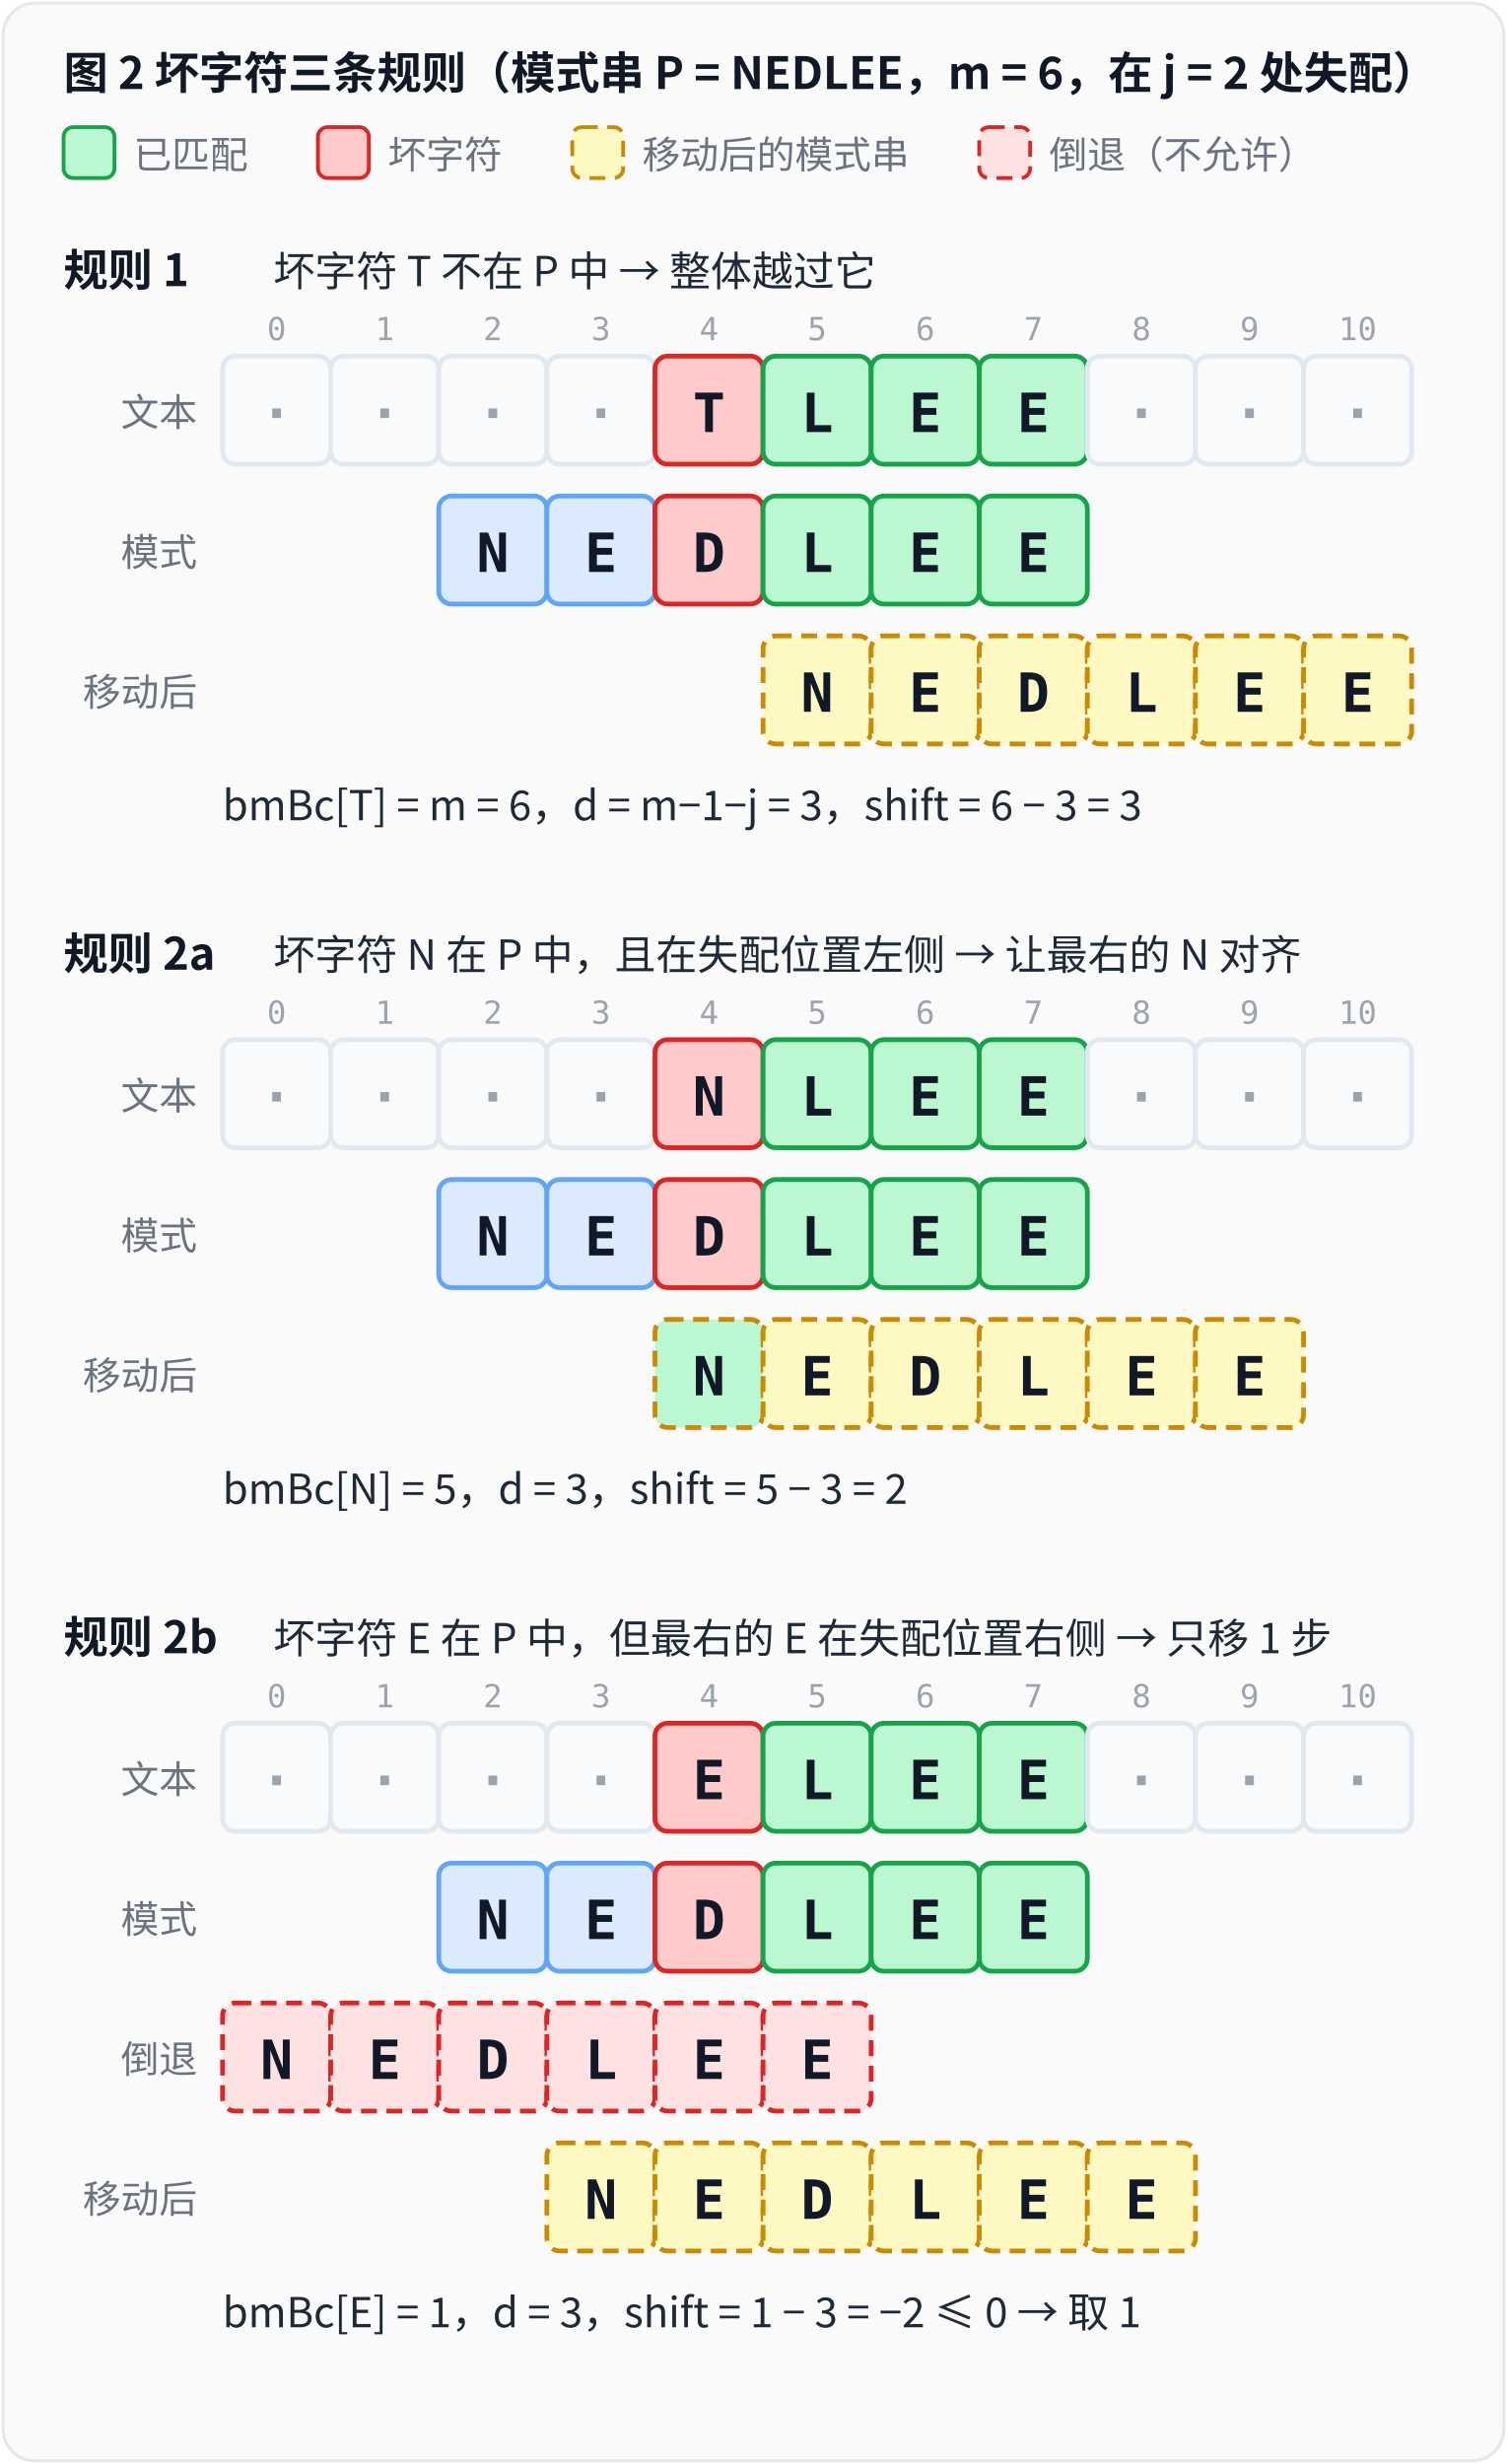
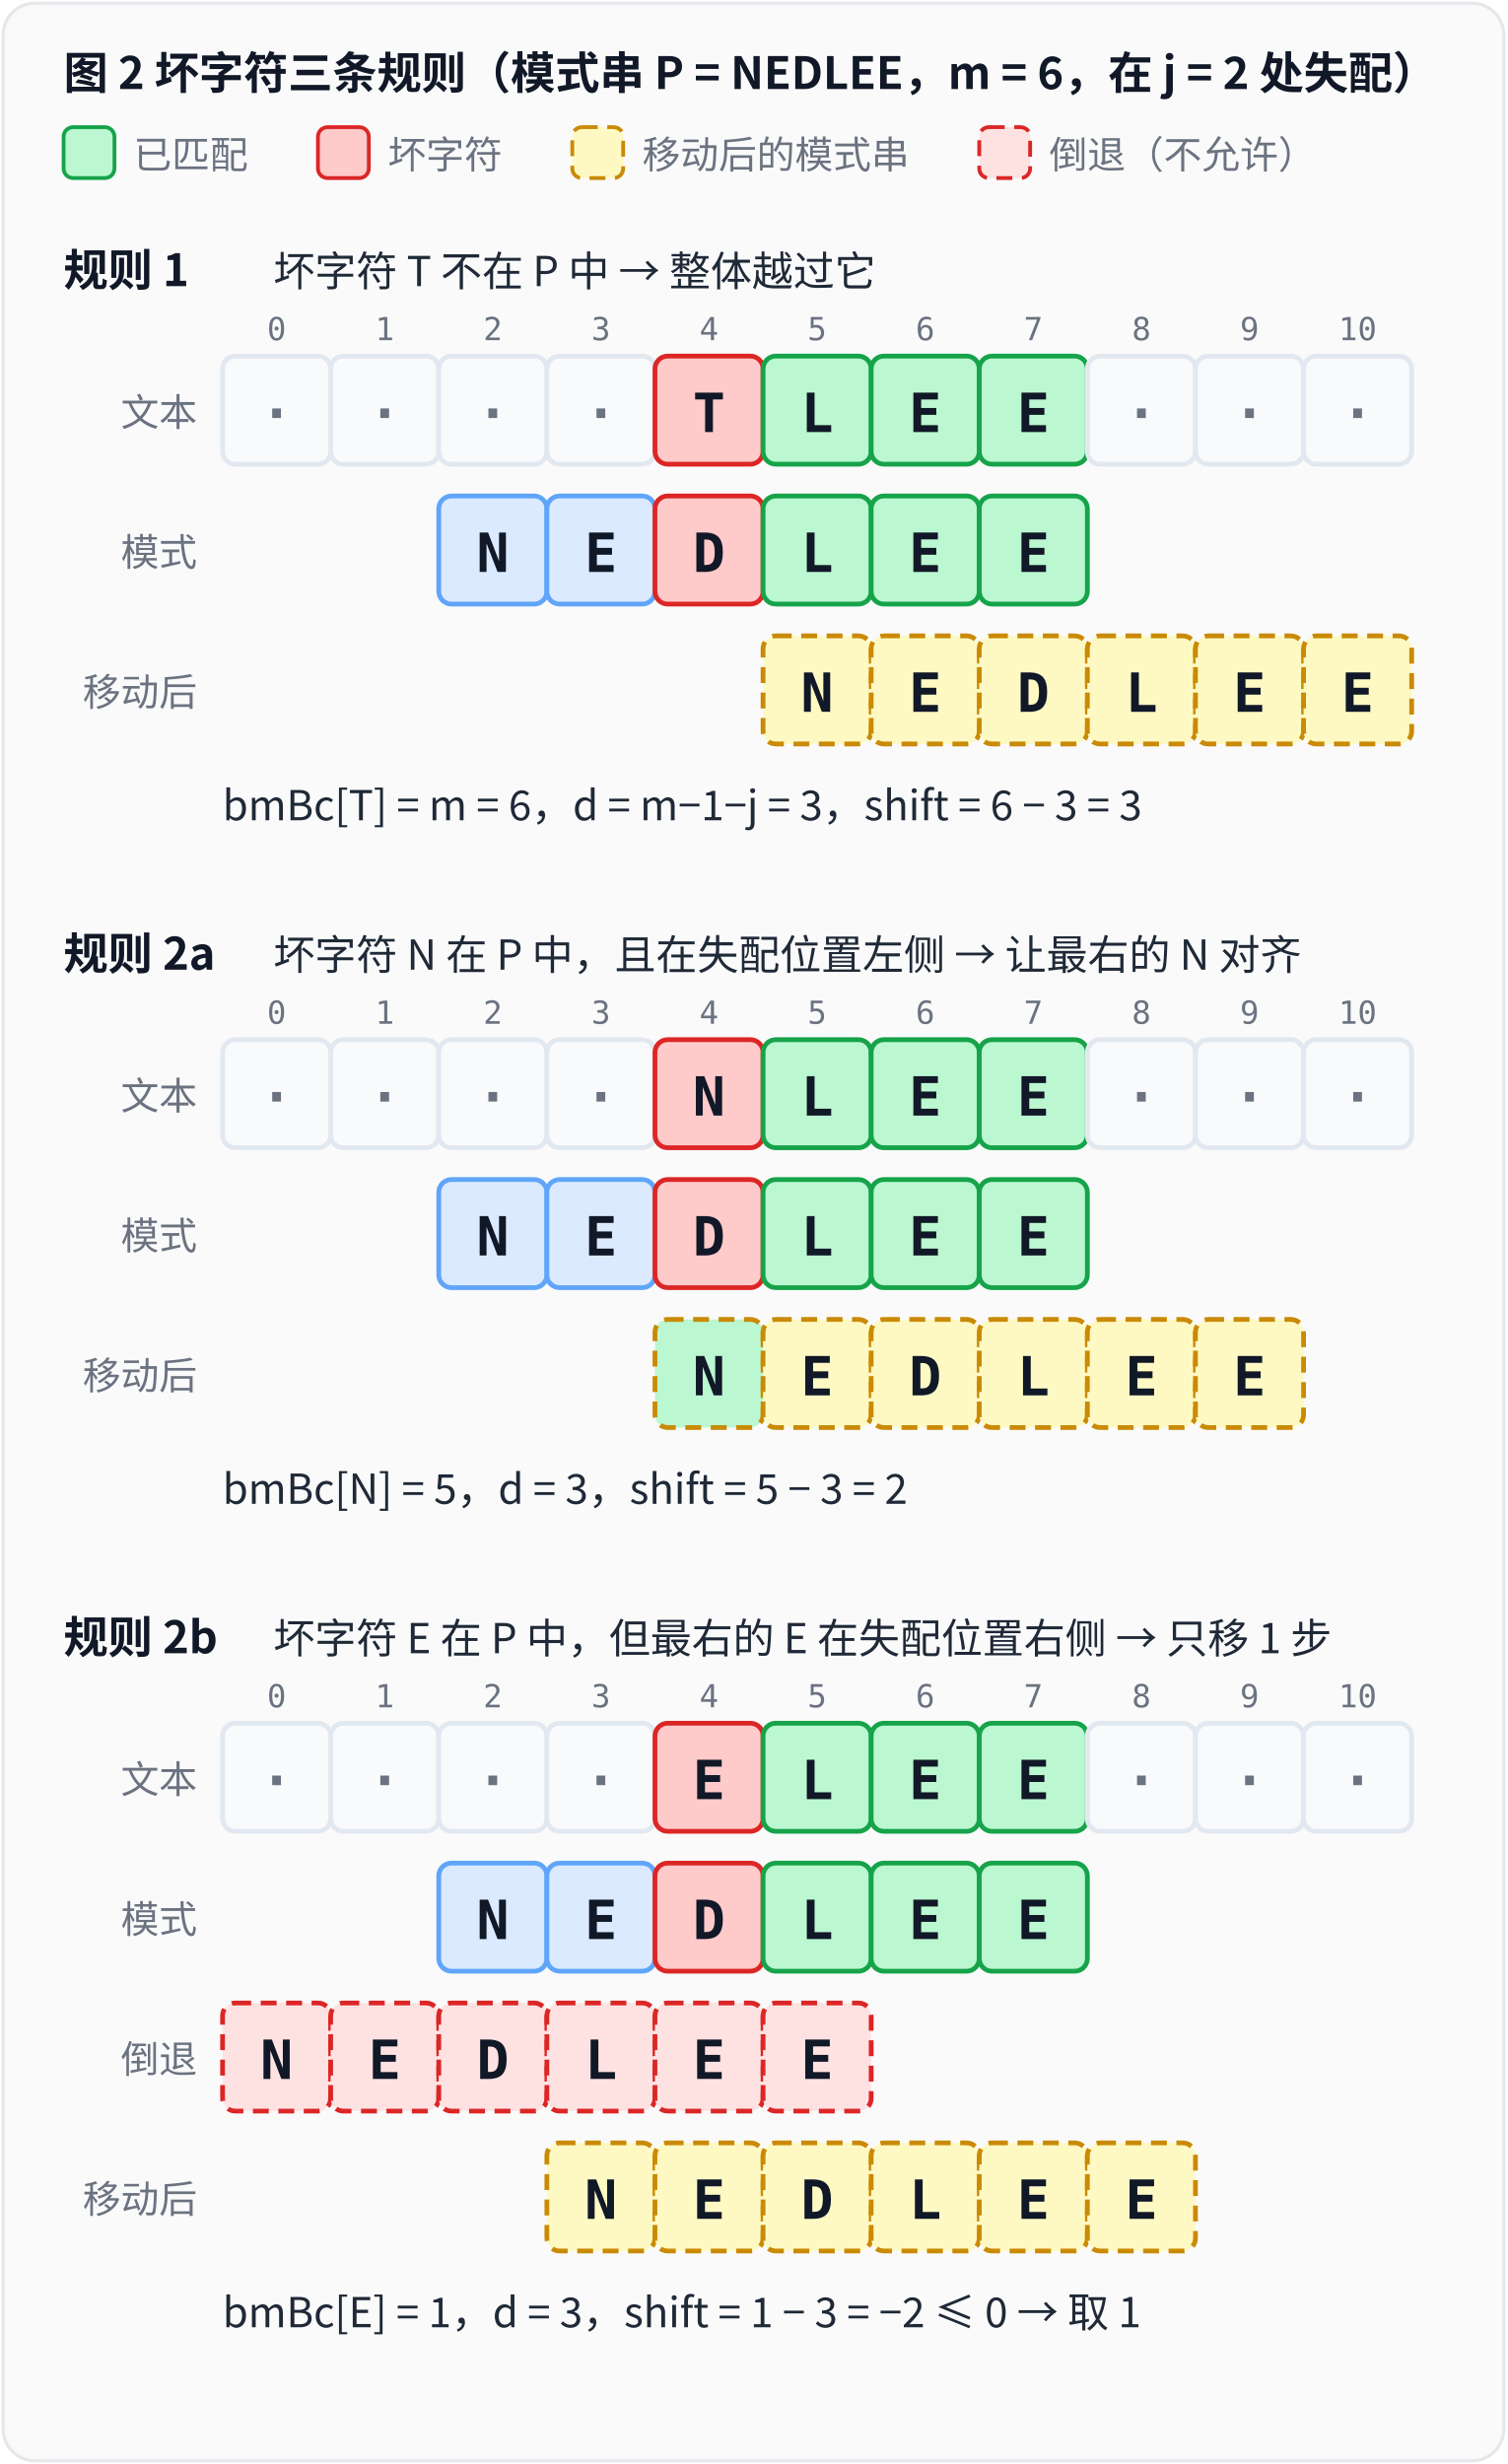
<svg xmlns="http://www.w3.org/2000/svg" viewBox="0 0 474 775" width="474" height="775">
  <style>
.t{font-family:'Noto Sans CJK SC','Noto Sans SC','Microsoft YaHei','PingFang SC',sans-serif;font-size:13px;fill:#1f2937}.tb{font-family:'Noto Sans CJK SC','Noto Sans SC','Microsoft YaHei','PingFang SC',sans-serif;font-size:14px;font-weight:700;fill:#111827}
.s{font-family:'Noto Sans CJK SC','Noto Sans SC','Microsoft YaHei','PingFang SC',sans-serif;font-size:12px;fill:#6b7280}.m{font-family:'JetBrains Mono','Consolas','Menlo','DejaVu Sans Mono',monospace;font-weight:700;fill:#111827;text-anchor:middle;dominant-baseline:central}
- .i{font-family:'JetBrains Mono','Consolas','Menlo','DejaVu Sans Mono',monospace;font-size:10px;fill:#9ca3af;text-anchor:middle}.c{text-anchor:middle}.r{text-anchor:end}
+ .i{font-family:'JetBrains Mono','Consolas','Menlo','DejaVu Sans Mono',monospace;font-size:10px;fill:#6b7280;text-anchor:middle}.c{text-anchor:middle}.r{text-anchor:end}
</style>
  <defs>
    <marker id="a" viewBox="0 0 10 10" refX="9" refY="5" markerWidth="7" markerHeight="7" orient="auto">
      <path d="M0 0L10 5L0 10z" fill="#475569" />
    </marker>
  </defs>
  <rect x="1" y="1" width="472" height="773" rx="10" fill="#fafafa" stroke="#e5e7eb" />
  <text x="20" y="28" class="tb">图 2  坏字符三条规则（模式串 P = NEDLEE，m = 6，在 j = 2 处失配）</text>
  <rect x="20" y="40" width="16" height="16" rx="3" fill="#bbf7d0" stroke="#16a34a" stroke-width="1.2" />
  <text x="42" y="53" class="s">已匹配</text>
  <rect x="100" y="40" width="16" height="16" rx="3" fill="#fecaca" stroke="#dc2626" stroke-width="1.2" />
  <text x="122" y="53" class="s">坏字符</text>
  <rect x="180" y="40" width="16" height="16" rx="3" fill="#fef9c3" stroke="#ca8a04" stroke-width="1.2" stroke-dasharray="5 3" />
  <text x="202" y="53" class="s">移动后的模式串</text>
  <rect x="308" y="40" width="16" height="16" rx="3" fill="#fee2e2" stroke="#dc2626" stroke-width="1.2" stroke-dasharray="5 3" />
  <text x="330" y="53" class="s">倒退（不允许）</text>
  <text x="20" y="90" class="tb">规则 1</text>
  <text x="86" y="90" class="t">坏字符 T 不在 P 中 → 整体越过它</text>
  <text x="62" y="134" class="s r">文本</text>
  <rect x="70" y="112" width="34" height="34" rx="4" fill="#f8fafc" stroke="#e2e8f0" stroke-width="1.5" />
-   <text x="87.0" y="130.0" class="m" style="font-size:17px;fill:#9ca3af">·</text>
+   <text x="87.0" y="130.0" class="m" style="font-size:17px;fill:#6b7280">·</text>
  <text x="87.0" y="107" class="i">0</text>
  <rect x="104" y="112" width="34" height="34" rx="4" fill="#f8fafc" stroke="#e2e8f0" stroke-width="1.5" />
-   <text x="121.0" y="130.0" class="m" style="font-size:17px;fill:#9ca3af">·</text>
+   <text x="121.0" y="130.0" class="m" style="font-size:17px;fill:#6b7280">·</text>
  <text x="121.0" y="107" class="i">1</text>
  <rect x="138" y="112" width="34" height="34" rx="4" fill="#f8fafc" stroke="#e2e8f0" stroke-width="1.5" />
-   <text x="155.0" y="130.0" class="m" style="font-size:17px;fill:#9ca3af">·</text>
+   <text x="155.0" y="130.0" class="m" style="font-size:17px;fill:#6b7280">·</text>
  <text x="155.0" y="107" class="i">2</text>
  <rect x="172" y="112" width="34" height="34" rx="4" fill="#f8fafc" stroke="#e2e8f0" stroke-width="1.5" />
-   <text x="189.0" y="130.0" class="m" style="font-size:17px;fill:#9ca3af">·</text>
+   <text x="189.0" y="130.0" class="m" style="font-size:17px;fill:#6b7280">·</text>
  <text x="189.0" y="107" class="i">3</text>
  <rect x="206" y="112" width="34" height="34" rx="4" fill="#fecaca" stroke="#dc2626" stroke-width="1.5" />
  <text x="223.0" y="130.0" class="m" style="font-size:17px;fill:#111827">T</text>
  <text x="223.0" y="107" class="i">4</text>
  <rect x="240" y="112" width="34" height="34" rx="4" fill="#bbf7d0" stroke="#16a34a" stroke-width="1.5" />
  <text x="257.0" y="130.0" class="m" style="font-size:17px;fill:#111827">L</text>
  <text x="257.0" y="107" class="i">5</text>
  <rect x="274" y="112" width="34" height="34" rx="4" fill="#bbf7d0" stroke="#16a34a" stroke-width="1.5" />
  <text x="291.0" y="130.0" class="m" style="font-size:17px;fill:#111827">E</text>
  <text x="291.0" y="107" class="i">6</text>
  <rect x="308" y="112" width="34" height="34" rx="4" fill="#bbf7d0" stroke="#16a34a" stroke-width="1.5" />
  <text x="325.0" y="130.0" class="m" style="font-size:17px;fill:#111827">E</text>
  <text x="325.0" y="107" class="i">7</text>
  <rect x="342" y="112" width="34" height="34" rx="4" fill="#f8fafc" stroke="#e2e8f0" stroke-width="1.5" />
-   <text x="359.0" y="130.0" class="m" style="font-size:17px;fill:#9ca3af">·</text>
+   <text x="359.0" y="130.0" class="m" style="font-size:17px;fill:#6b7280">·</text>
  <text x="359.0" y="107" class="i">8</text>
  <rect x="376" y="112" width="34" height="34" rx="4" fill="#f8fafc" stroke="#e2e8f0" stroke-width="1.5" />
-   <text x="393.0" y="130.0" class="m" style="font-size:17px;fill:#9ca3af">·</text>
+   <text x="393.0" y="130.0" class="m" style="font-size:17px;fill:#6b7280">·</text>
  <text x="393.0" y="107" class="i">9</text>
  <rect x="410" y="112" width="34" height="34" rx="4" fill="#f8fafc" stroke="#e2e8f0" stroke-width="1.5" />
-   <text x="427.0" y="130.0" class="m" style="font-size:17px;fill:#9ca3af">·</text>
+   <text x="427.0" y="130.0" class="m" style="font-size:17px;fill:#6b7280">·</text>
  <text x="427.0" y="107" class="i">10</text>
  <rect x="138" y="156" width="34" height="34" rx="4" fill="#dbeafe" stroke="#60a5fa" stroke-width="1.5" />
  <text x="155.0" y="174.0" class="m" style="font-size:17px;fill:#111827">N</text>
  <rect x="172" y="156" width="34" height="34" rx="4" fill="#dbeafe" stroke="#60a5fa" stroke-width="1.5" />
  <text x="189.0" y="174.0" class="m" style="font-size:17px;fill:#111827">E</text>
  <rect x="206" y="156" width="34" height="34" rx="4" fill="#fecaca" stroke="#dc2626" stroke-width="1.5" />
  <text x="223.0" y="174.0" class="m" style="font-size:17px;fill:#111827">D</text>
  <rect x="240" y="156" width="34" height="34" rx="4" fill="#bbf7d0" stroke="#16a34a" stroke-width="1.5" />
  <text x="257.0" y="174.0" class="m" style="font-size:17px;fill:#111827">L</text>
  <rect x="274" y="156" width="34" height="34" rx="4" fill="#bbf7d0" stroke="#16a34a" stroke-width="1.5" />
  <text x="291.0" y="174.0" class="m" style="font-size:17px;fill:#111827">E</text>
  <rect x="308" y="156" width="34" height="34" rx="4" fill="#bbf7d0" stroke="#16a34a" stroke-width="1.5" />
  <text x="325.0" y="174.0" class="m" style="font-size:17px;fill:#111827">E</text>
  <text x="62" y="178" class="s r">模式</text>
  <rect x="240" y="200" width="34" height="34" rx="4" fill="#fef9c3" stroke="#ca8a04" stroke-width="1.5" stroke-dasharray="5 3" />
  <text x="257.0" y="218.0" class="m" style="font-size:17px;fill:#111827">N</text>
  <rect x="274" y="200" width="34" height="34" rx="4" fill="#fef9c3" stroke="#ca8a04" stroke-width="1.5" stroke-dasharray="5 3" />
  <text x="291.0" y="218.0" class="m" style="font-size:17px;fill:#111827">E</text>
  <rect x="308" y="200" width="34" height="34" rx="4" fill="#fef9c3" stroke="#ca8a04" stroke-width="1.5" stroke-dasharray="5 3" />
  <text x="325.0" y="218.0" class="m" style="font-size:17px;fill:#111827">D</text>
  <rect x="342" y="200" width="34" height="34" rx="4" fill="#fef9c3" stroke="#ca8a04" stroke-width="1.5" stroke-dasharray="5 3" />
  <text x="359.0" y="218.0" class="m" style="font-size:17px;fill:#111827">L</text>
  <rect x="376" y="200" width="34" height="34" rx="4" fill="#fef9c3" stroke="#ca8a04" stroke-width="1.5" stroke-dasharray="5 3" />
  <text x="393.0" y="218.0" class="m" style="font-size:17px;fill:#111827">E</text>
  <rect x="410" y="200" width="34" height="34" rx="4" fill="#fef9c3" stroke="#ca8a04" stroke-width="1.5" stroke-dasharray="5 3" />
  <text x="427.0" y="218.0" class="m" style="font-size:17px;fill:#111827">E</text>
  <text x="62" y="222" class="s r">移动后</text>
  <text x="70" y="258" class="t">bmBc[T] = m = 6，d = m−1−j = 3，shift = 6 − 3 = 3</text>
  <text x="20" y="305" class="tb">规则 2a</text>
  <text x="86" y="305" class="t">坏字符 N 在 P 中，且在失配位置左侧 → 让最右的 N 对齐</text>
  <text x="62" y="349" class="s r">文本</text>
  <rect x="70" y="327" width="34" height="34" rx="4" fill="#f8fafc" stroke="#e2e8f0" stroke-width="1.5" />
-   <text x="87.0" y="345.0" class="m" style="font-size:17px;fill:#9ca3af">·</text>
+   <text x="87.0" y="345.0" class="m" style="font-size:17px;fill:#6b7280">·</text>
  <text x="87.0" y="322" class="i">0</text>
  <rect x="104" y="327" width="34" height="34" rx="4" fill="#f8fafc" stroke="#e2e8f0" stroke-width="1.5" />
-   <text x="121.0" y="345.0" class="m" style="font-size:17px;fill:#9ca3af">·</text>
+   <text x="121.0" y="345.0" class="m" style="font-size:17px;fill:#6b7280">·</text>
  <text x="121.0" y="322" class="i">1</text>
  <rect x="138" y="327" width="34" height="34" rx="4" fill="#f8fafc" stroke="#e2e8f0" stroke-width="1.5" />
-   <text x="155.0" y="345.0" class="m" style="font-size:17px;fill:#9ca3af">·</text>
+   <text x="155.0" y="345.0" class="m" style="font-size:17px;fill:#6b7280">·</text>
  <text x="155.0" y="322" class="i">2</text>
  <rect x="172" y="327" width="34" height="34" rx="4" fill="#f8fafc" stroke="#e2e8f0" stroke-width="1.5" />
-   <text x="189.0" y="345.0" class="m" style="font-size:17px;fill:#9ca3af">·</text>
+   <text x="189.0" y="345.0" class="m" style="font-size:17px;fill:#6b7280">·</text>
  <text x="189.0" y="322" class="i">3</text>
  <rect x="206" y="327" width="34" height="34" rx="4" fill="#fecaca" stroke="#dc2626" stroke-width="1.5" />
  <text x="223.0" y="345.0" class="m" style="font-size:17px;fill:#111827">N</text>
  <text x="223.0" y="322" class="i">4</text>
  <rect x="240" y="327" width="34" height="34" rx="4" fill="#bbf7d0" stroke="#16a34a" stroke-width="1.5" />
  <text x="257.0" y="345.0" class="m" style="font-size:17px;fill:#111827">L</text>
  <text x="257.0" y="322" class="i">5</text>
  <rect x="274" y="327" width="34" height="34" rx="4" fill="#bbf7d0" stroke="#16a34a" stroke-width="1.5" />
  <text x="291.0" y="345.0" class="m" style="font-size:17px;fill:#111827">E</text>
  <text x="291.0" y="322" class="i">6</text>
  <rect x="308" y="327" width="34" height="34" rx="4" fill="#bbf7d0" stroke="#16a34a" stroke-width="1.5" />
  <text x="325.0" y="345.0" class="m" style="font-size:17px;fill:#111827">E</text>
  <text x="325.0" y="322" class="i">7</text>
  <rect x="342" y="327" width="34" height="34" rx="4" fill="#f8fafc" stroke="#e2e8f0" stroke-width="1.5" />
-   <text x="359.0" y="345.0" class="m" style="font-size:17px;fill:#9ca3af">·</text>
+   <text x="359.0" y="345.0" class="m" style="font-size:17px;fill:#6b7280">·</text>
  <text x="359.0" y="322" class="i">8</text>
  <rect x="376" y="327" width="34" height="34" rx="4" fill="#f8fafc" stroke="#e2e8f0" stroke-width="1.5" />
-   <text x="393.0" y="345.0" class="m" style="font-size:17px;fill:#9ca3af">·</text>
+   <text x="393.0" y="345.0" class="m" style="font-size:17px;fill:#6b7280">·</text>
  <text x="393.0" y="322" class="i">9</text>
  <rect x="410" y="327" width="34" height="34" rx="4" fill="#f8fafc" stroke="#e2e8f0" stroke-width="1.5" />
-   <text x="427.0" y="345.0" class="m" style="font-size:17px;fill:#9ca3af">·</text>
+   <text x="427.0" y="345.0" class="m" style="font-size:17px;fill:#6b7280">·</text>
  <text x="427.0" y="322" class="i">10</text>
  <rect x="138" y="371" width="34" height="34" rx="4" fill="#dbeafe" stroke="#60a5fa" stroke-width="1.5" />
  <text x="155.0" y="389.0" class="m" style="font-size:17px;fill:#111827">N</text>
  <rect x="172" y="371" width="34" height="34" rx="4" fill="#dbeafe" stroke="#60a5fa" stroke-width="1.5" />
  <text x="189.0" y="389.0" class="m" style="font-size:17px;fill:#111827">E</text>
  <rect x="206" y="371" width="34" height="34" rx="4" fill="#fecaca" stroke="#dc2626" stroke-width="1.5" />
  <text x="223.0" y="389.0" class="m" style="font-size:17px;fill:#111827">D</text>
  <rect x="240" y="371" width="34" height="34" rx="4" fill="#bbf7d0" stroke="#16a34a" stroke-width="1.5" />
  <text x="257.0" y="389.0" class="m" style="font-size:17px;fill:#111827">L</text>
  <rect x="274" y="371" width="34" height="34" rx="4" fill="#bbf7d0" stroke="#16a34a" stroke-width="1.5" />
  <text x="291.0" y="389.0" class="m" style="font-size:17px;fill:#111827">E</text>
  <rect x="308" y="371" width="34" height="34" rx="4" fill="#bbf7d0" stroke="#16a34a" stroke-width="1.5" />
  <text x="325.0" y="389.0" class="m" style="font-size:17px;fill:#111827">E</text>
  <text x="62" y="393" class="s r">模式</text>
  <rect x="206" y="415" width="34" height="34" rx="4" fill="#bbf7d0" stroke="#ca8a04" stroke-width="1.5" stroke-dasharray="5 3" />
  <text x="223.0" y="433.0" class="m" style="font-size:17px;fill:#111827">N</text>
  <rect x="240" y="415" width="34" height="34" rx="4" fill="#fef9c3" stroke="#ca8a04" stroke-width="1.5" stroke-dasharray="5 3" />
  <text x="257.0" y="433.0" class="m" style="font-size:17px;fill:#111827">E</text>
  <rect x="274" y="415" width="34" height="34" rx="4" fill="#fef9c3" stroke="#ca8a04" stroke-width="1.5" stroke-dasharray="5 3" />
  <text x="291.0" y="433.0" class="m" style="font-size:17px;fill:#111827">D</text>
  <rect x="308" y="415" width="34" height="34" rx="4" fill="#fef9c3" stroke="#ca8a04" stroke-width="1.5" stroke-dasharray="5 3" />
  <text x="325.0" y="433.0" class="m" style="font-size:17px;fill:#111827">L</text>
  <rect x="342" y="415" width="34" height="34" rx="4" fill="#fef9c3" stroke="#ca8a04" stroke-width="1.5" stroke-dasharray="5 3" />
  <text x="359.0" y="433.0" class="m" style="font-size:17px;fill:#111827">E</text>
  <rect x="376" y="415" width="34" height="34" rx="4" fill="#fef9c3" stroke="#ca8a04" stroke-width="1.5" stroke-dasharray="5 3" />
  <text x="393.0" y="433.0" class="m" style="font-size:17px;fill:#111827">E</text>
  <text x="62" y="437" class="s r">移动后</text>
  <text x="70" y="473" class="t">bmBc[N] = 5，d = 3，shift = 5 − 3 = 2</text>
  <text x="20" y="520" class="tb">规则 2b</text>
  <text x="86" y="520" class="t">坏字符 E 在 P 中，但最右的 E 在失配位置右侧 → 只移 1 步</text>
  <text x="62" y="564" class="s r">文本</text>
  <rect x="70" y="542" width="34" height="34" rx="4" fill="#f8fafc" stroke="#e2e8f0" stroke-width="1.5" />
-   <text x="87.0" y="560.0" class="m" style="font-size:17px;fill:#9ca3af">·</text>
+   <text x="87.0" y="560.0" class="m" style="font-size:17px;fill:#6b7280">·</text>
  <text x="87.0" y="537" class="i">0</text>
  <rect x="104" y="542" width="34" height="34" rx="4" fill="#f8fafc" stroke="#e2e8f0" stroke-width="1.5" />
-   <text x="121.0" y="560.0" class="m" style="font-size:17px;fill:#9ca3af">·</text>
+   <text x="121.0" y="560.0" class="m" style="font-size:17px;fill:#6b7280">·</text>
  <text x="121.0" y="537" class="i">1</text>
  <rect x="138" y="542" width="34" height="34" rx="4" fill="#f8fafc" stroke="#e2e8f0" stroke-width="1.5" />
-   <text x="155.0" y="560.0" class="m" style="font-size:17px;fill:#9ca3af">·</text>
+   <text x="155.0" y="560.0" class="m" style="font-size:17px;fill:#6b7280">·</text>
  <text x="155.0" y="537" class="i">2</text>
  <rect x="172" y="542" width="34" height="34" rx="4" fill="#f8fafc" stroke="#e2e8f0" stroke-width="1.5" />
-   <text x="189.0" y="560.0" class="m" style="font-size:17px;fill:#9ca3af">·</text>
+   <text x="189.0" y="560.0" class="m" style="font-size:17px;fill:#6b7280">·</text>
  <text x="189.0" y="537" class="i">3</text>
  <rect x="206" y="542" width="34" height="34" rx="4" fill="#fecaca" stroke="#dc2626" stroke-width="1.5" />
  <text x="223.0" y="560.0" class="m" style="font-size:17px;fill:#111827">E</text>
  <text x="223.0" y="537" class="i">4</text>
  <rect x="240" y="542" width="34" height="34" rx="4" fill="#bbf7d0" stroke="#16a34a" stroke-width="1.5" />
  <text x="257.0" y="560.0" class="m" style="font-size:17px;fill:#111827">L</text>
  <text x="257.0" y="537" class="i">5</text>
  <rect x="274" y="542" width="34" height="34" rx="4" fill="#bbf7d0" stroke="#16a34a" stroke-width="1.5" />
  <text x="291.0" y="560.0" class="m" style="font-size:17px;fill:#111827">E</text>
  <text x="291.0" y="537" class="i">6</text>
  <rect x="308" y="542" width="34" height="34" rx="4" fill="#bbf7d0" stroke="#16a34a" stroke-width="1.5" />
  <text x="325.0" y="560.0" class="m" style="font-size:17px;fill:#111827">E</text>
  <text x="325.0" y="537" class="i">7</text>
  <rect x="342" y="542" width="34" height="34" rx="4" fill="#f8fafc" stroke="#e2e8f0" stroke-width="1.5" />
-   <text x="359.0" y="560.0" class="m" style="font-size:17px;fill:#9ca3af">·</text>
+   <text x="359.0" y="560.0" class="m" style="font-size:17px;fill:#6b7280">·</text>
  <text x="359.0" y="537" class="i">8</text>
  <rect x="376" y="542" width="34" height="34" rx="4" fill="#f8fafc" stroke="#e2e8f0" stroke-width="1.5" />
-   <text x="393.0" y="560.0" class="m" style="font-size:17px;fill:#9ca3af">·</text>
+   <text x="393.0" y="560.0" class="m" style="font-size:17px;fill:#6b7280">·</text>
  <text x="393.0" y="537" class="i">9</text>
  <rect x="410" y="542" width="34" height="34" rx="4" fill="#f8fafc" stroke="#e2e8f0" stroke-width="1.5" />
-   <text x="427.0" y="560.0" class="m" style="font-size:17px;fill:#9ca3af">·</text>
+   <text x="427.0" y="560.0" class="m" style="font-size:17px;fill:#6b7280">·</text>
  <text x="427.0" y="537" class="i">10</text>
  <rect x="138" y="586" width="34" height="34" rx="4" fill="#dbeafe" stroke="#60a5fa" stroke-width="1.5" />
  <text x="155.0" y="604.0" class="m" style="font-size:17px;fill:#111827">N</text>
  <rect x="172" y="586" width="34" height="34" rx="4" fill="#dbeafe" stroke="#60a5fa" stroke-width="1.5" />
  <text x="189.0" y="604.0" class="m" style="font-size:17px;fill:#111827">E</text>
  <rect x="206" y="586" width="34" height="34" rx="4" fill="#fecaca" stroke="#dc2626" stroke-width="1.5" />
  <text x="223.0" y="604.0" class="m" style="font-size:17px;fill:#111827">D</text>
  <rect x="240" y="586" width="34" height="34" rx="4" fill="#bbf7d0" stroke="#16a34a" stroke-width="1.5" />
  <text x="257.0" y="604.0" class="m" style="font-size:17px;fill:#111827">L</text>
  <rect x="274" y="586" width="34" height="34" rx="4" fill="#bbf7d0" stroke="#16a34a" stroke-width="1.5" />
  <text x="291.0" y="604.0" class="m" style="font-size:17px;fill:#111827">E</text>
  <rect x="308" y="586" width="34" height="34" rx="4" fill="#bbf7d0" stroke="#16a34a" stroke-width="1.5" />
  <text x="325.0" y="604.0" class="m" style="font-size:17px;fill:#111827">E</text>
  <text x="62" y="608" class="s r">模式</text>
  <rect x="70" y="630" width="34" height="34" rx="4" fill="#fee2e2" stroke="#dc2626" stroke-width="1.5" stroke-dasharray="5 3" />
  <text x="87.0" y="648.0" class="m" style="font-size:17px;fill:#111827">N</text>
  <rect x="104" y="630" width="34" height="34" rx="4" fill="#fee2e2" stroke="#dc2626" stroke-width="1.5" stroke-dasharray="5 3" />
  <text x="121.0" y="648.0" class="m" style="font-size:17px;fill:#111827">E</text>
  <rect x="138" y="630" width="34" height="34" rx="4" fill="#fee2e2" stroke="#dc2626" stroke-width="1.5" stroke-dasharray="5 3" />
  <text x="155.0" y="648.0" class="m" style="font-size:17px;fill:#111827">D</text>
  <rect x="172" y="630" width="34" height="34" rx="4" fill="#fee2e2" stroke="#dc2626" stroke-width="1.5" stroke-dasharray="5 3" />
  <text x="189.0" y="648.0" class="m" style="font-size:17px;fill:#111827">L</text>
  <rect x="206" y="630" width="34" height="34" rx="4" fill="#fee2e2" stroke="#dc2626" stroke-width="1.5" stroke-dasharray="5 3" />
  <text x="223.0" y="648.0" class="m" style="font-size:17px;fill:#111827">E</text>
  <rect x="240" y="630" width="34" height="34" rx="4" fill="#fee2e2" stroke="#dc2626" stroke-width="1.5" stroke-dasharray="5 3" />
  <text x="257.0" y="648.0" class="m" style="font-size:17px;fill:#111827">E</text>
  <text x="62" y="652" class="s r">倒退</text>
  <rect x="172" y="674" width="34" height="34" rx="4" fill="#fef9c3" stroke="#ca8a04" stroke-width="1.5" stroke-dasharray="5 3" />
  <text x="189.0" y="692.0" class="m" style="font-size:17px;fill:#111827">N</text>
  <rect x="206" y="674" width="34" height="34" rx="4" fill="#fef9c3" stroke="#ca8a04" stroke-width="1.5" stroke-dasharray="5 3" />
  <text x="223.0" y="692.0" class="m" style="font-size:17px;fill:#111827">E</text>
  <rect x="240" y="674" width="34" height="34" rx="4" fill="#fef9c3" stroke="#ca8a04" stroke-width="1.5" stroke-dasharray="5 3" />
  <text x="257.0" y="692.0" class="m" style="font-size:17px;fill:#111827">D</text>
  <rect x="274" y="674" width="34" height="34" rx="4" fill="#fef9c3" stroke="#ca8a04" stroke-width="1.5" stroke-dasharray="5 3" />
  <text x="291.0" y="692.0" class="m" style="font-size:17px;fill:#111827">L</text>
  <rect x="308" y="674" width="34" height="34" rx="4" fill="#fef9c3" stroke="#ca8a04" stroke-width="1.5" stroke-dasharray="5 3" />
  <text x="325.0" y="692.0" class="m" style="font-size:17px;fill:#111827">E</text>
  <rect x="342" y="674" width="34" height="34" rx="4" fill="#fef9c3" stroke="#ca8a04" stroke-width="1.5" stroke-dasharray="5 3" />
  <text x="359.0" y="692.0" class="m" style="font-size:17px;fill:#111827">E</text>
  <text x="62" y="696" class="s r">移动后</text>
  <text x="70" y="732" class="t">bmBc[E] = 1，d = 3，shift = 1 − 3 = −2 ≤ 0 → 取 1</text>
</svg>
